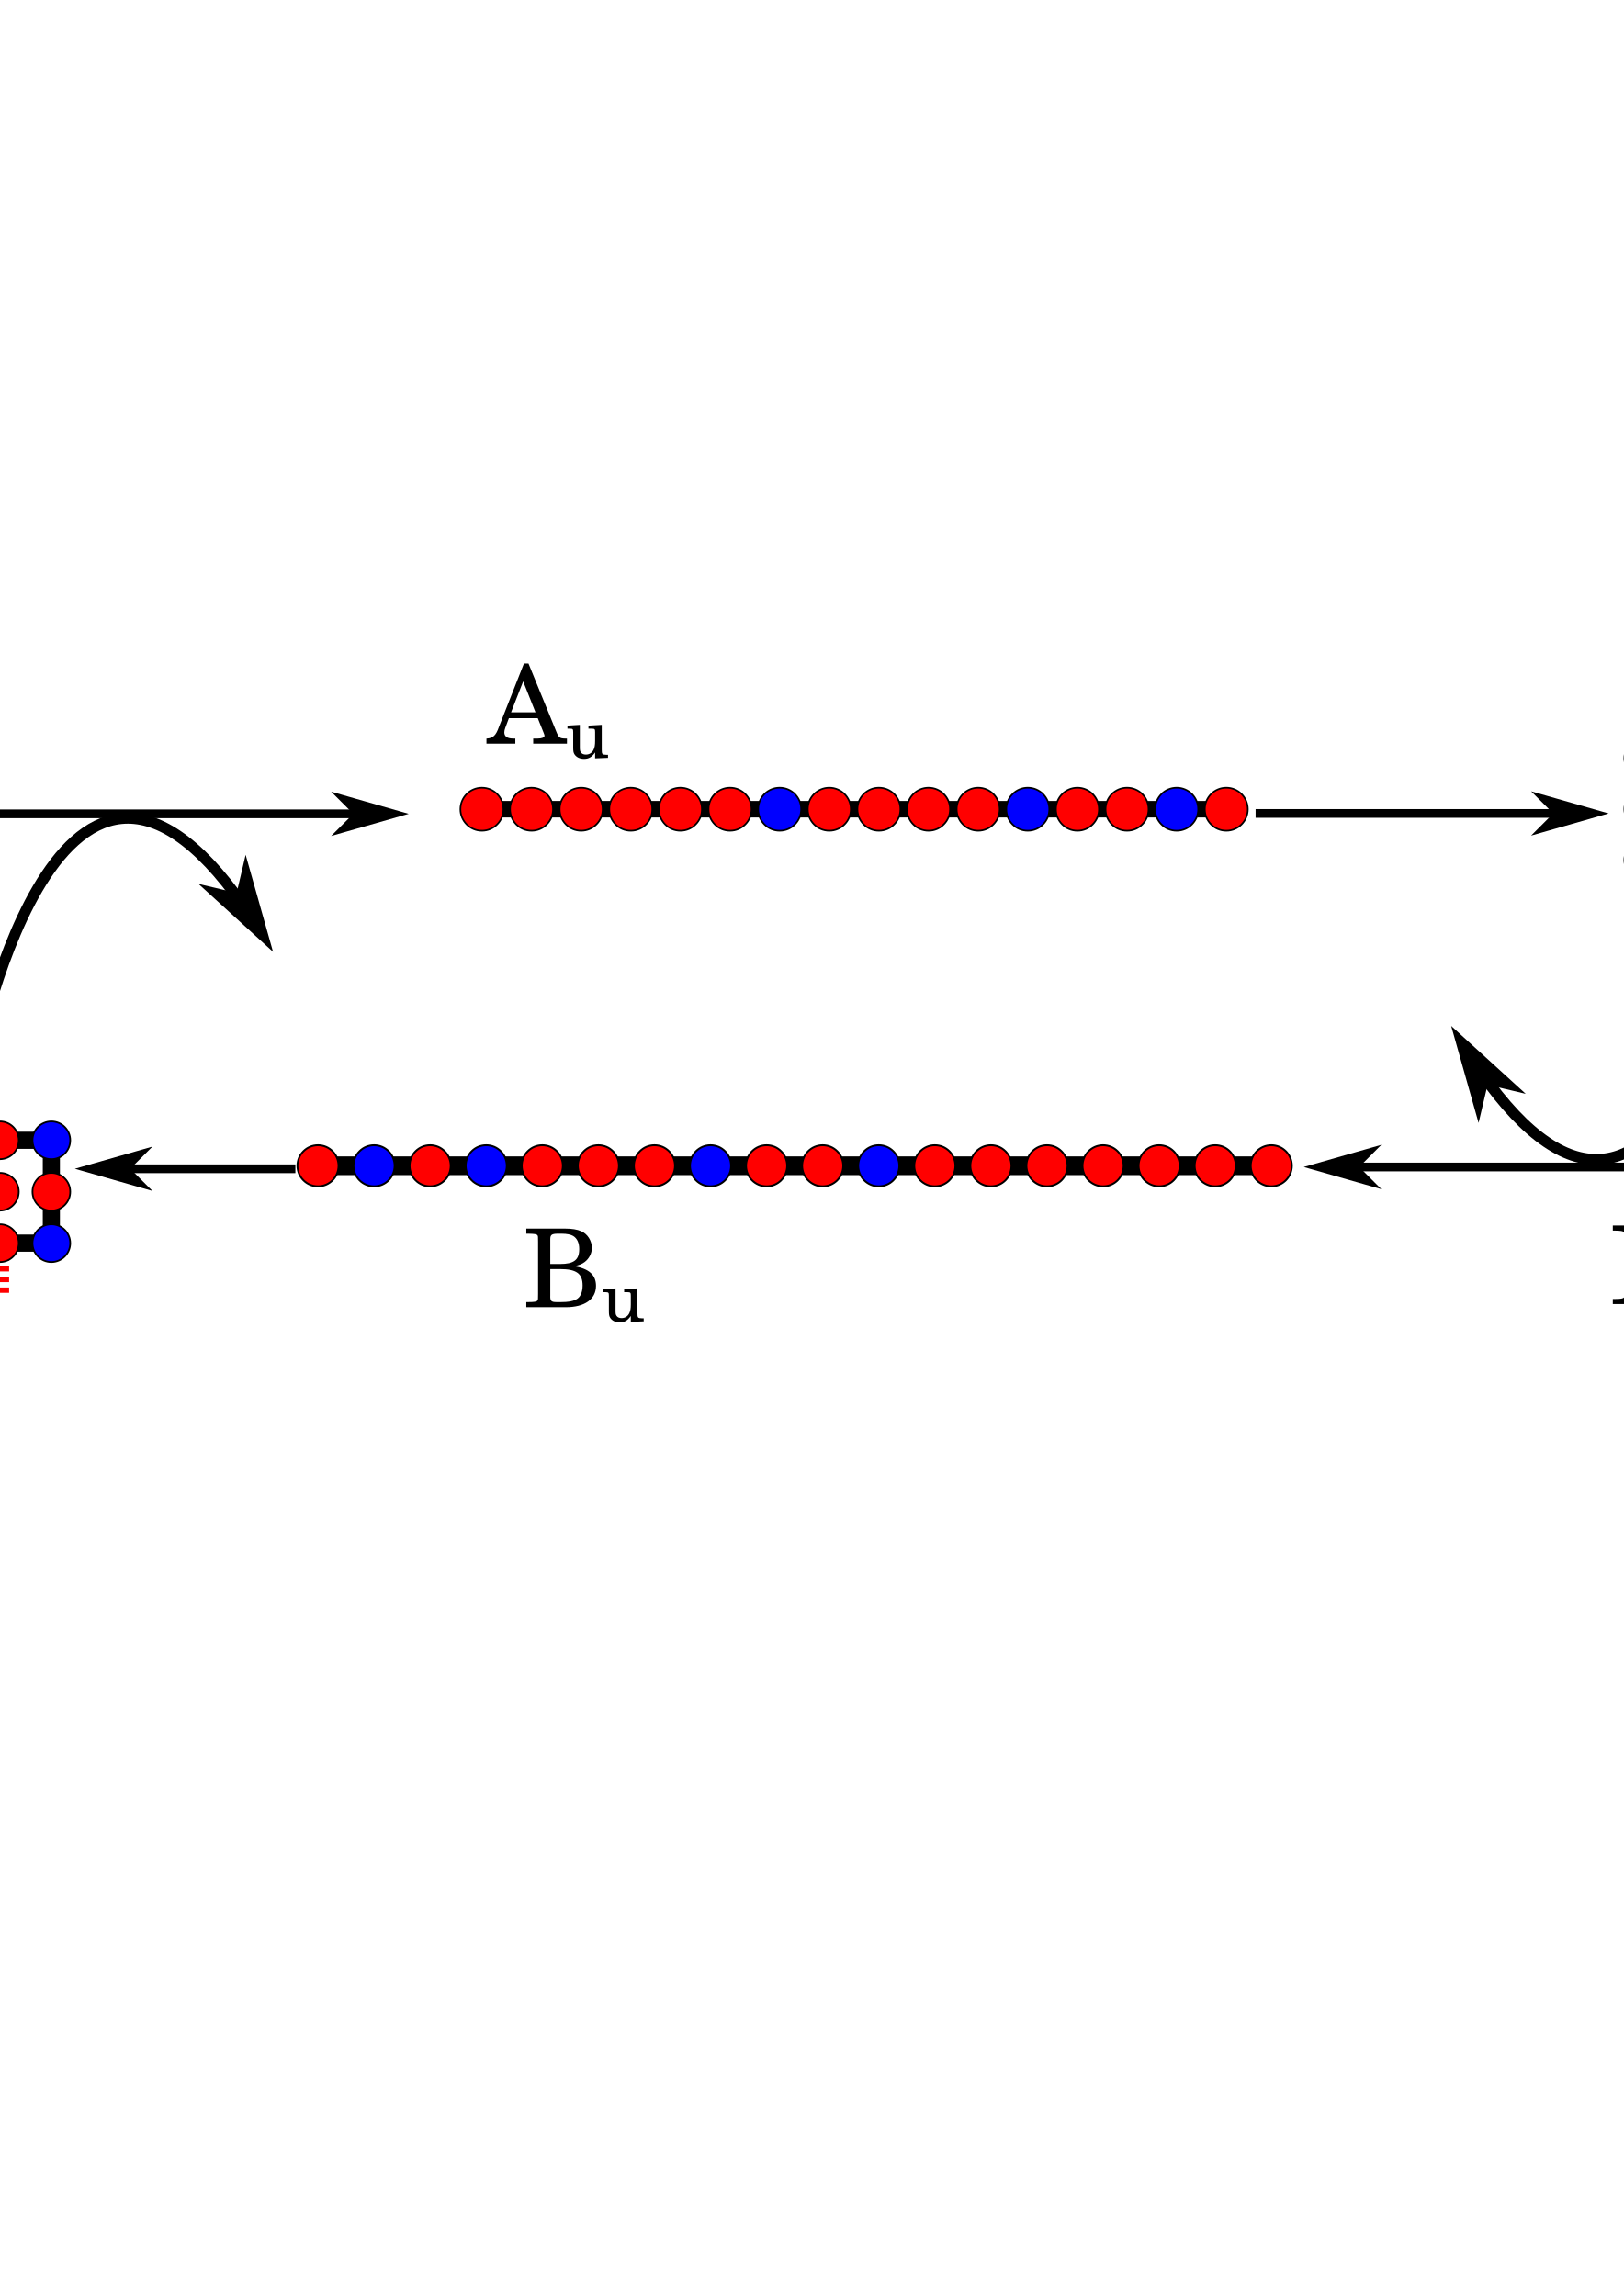
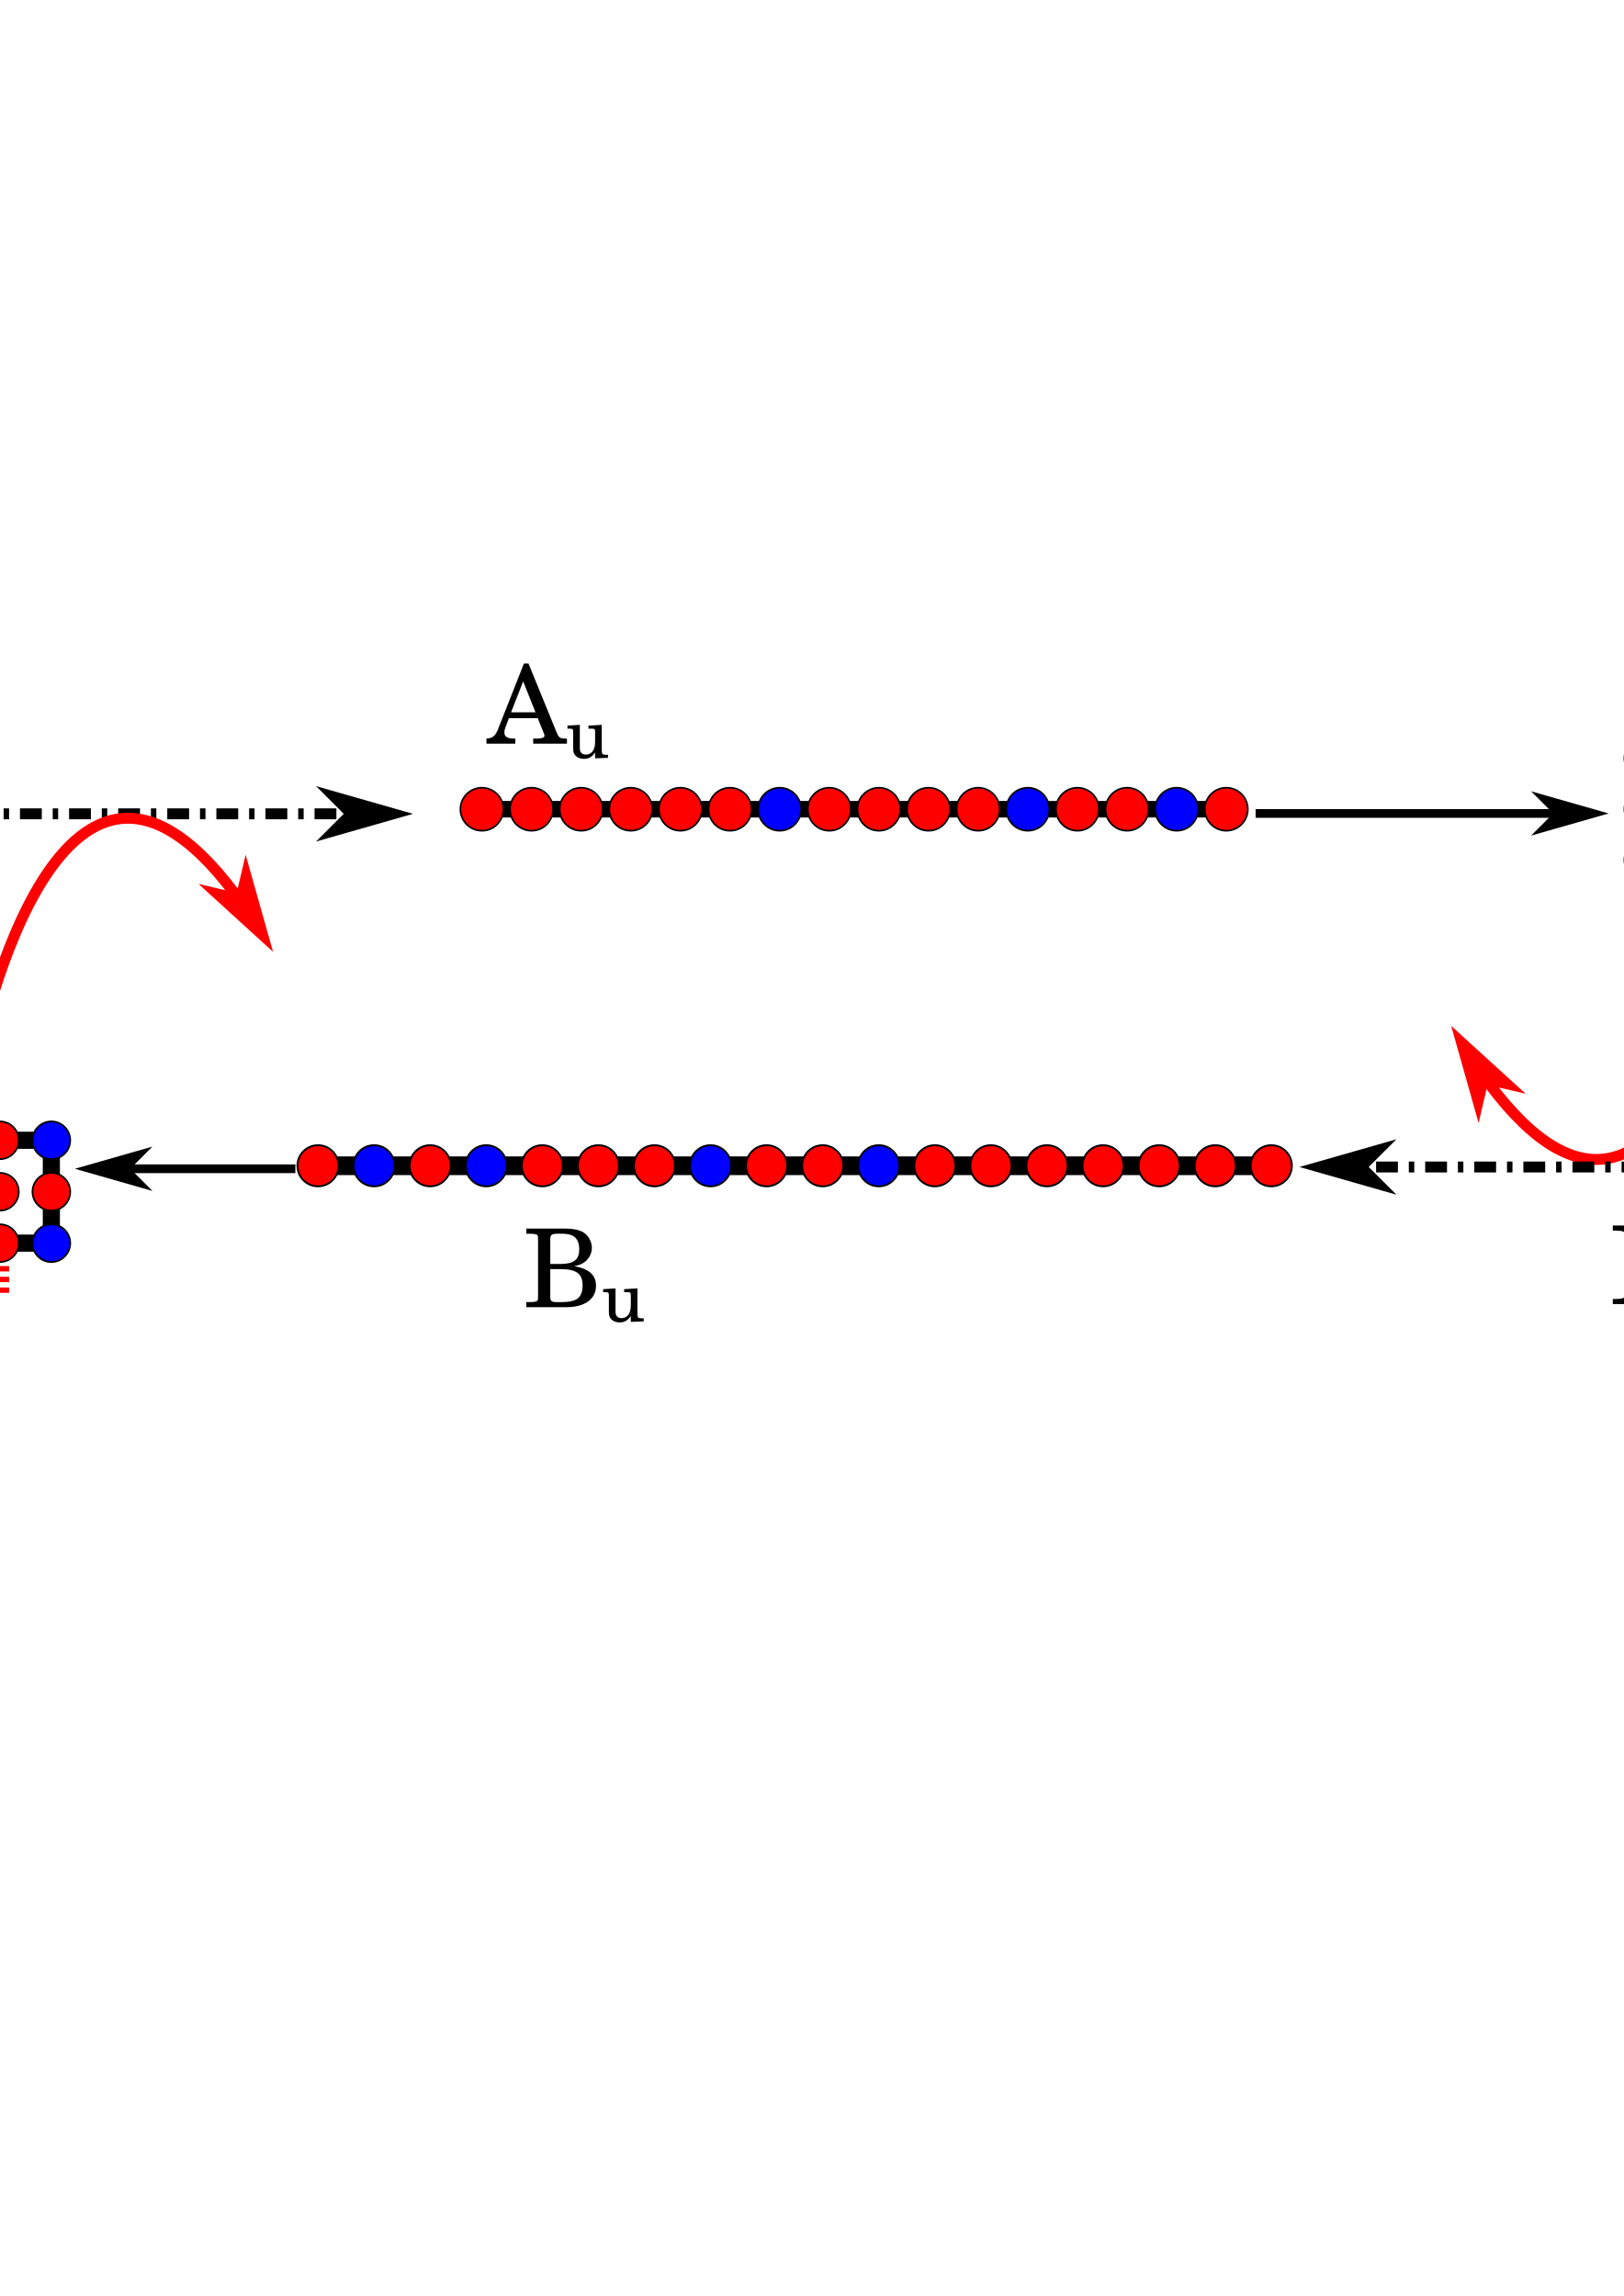
<svg xmlns="http://www.w3.org/2000/svg" width="210mm" height="297mm" viewBox="0 0 744.094 1052.362" id="svg2" version="1.1">
  <defs id="defs4">
    <marker style="overflow:visible;" id="marker34811" refX="0.0" refY="0.0" orient="auto">
      <path transform="scale(0.4) rotate(180) translate(10,0)" style="fill-rule:evenodd;stroke:#000000;stroke-width:1pt;stroke-opacity:1;fill:#000000;fill-opacity:1" d="M 0.0,0.0 L 5.0,-5.0 L -12.5,0.0 L 5.0,5.0 L 0.0,0.0 z " id="path34813" />
    </marker>
    <marker style="overflow:visible;" id="marker34305" refX="0.0" refY="0.0" orient="auto">
      <path transform="scale(0.4) rotate(180) translate(10,0)" style="fill-rule:evenodd;stroke:#000000;stroke-width:1pt;stroke-opacity:1;fill:#000000;fill-opacity:1" d="M 0.0,0.0 L 5.0,-5.0 L -12.5,0.0 L 5.0,5.0 L 0.0,0.0 z " id="path34307" />
    </marker>
    <marker style="overflow:visible;" id="marker7812" refX="0.0" refY="0.0" orient="auto">
-       <path transform="scale(0.4) rotate(180) translate(10,0)" style="fill-rule:evenodd;stroke:#000000;stroke-width:1pt;stroke-opacity:1;fill:#000000;fill-opacity:1" d="M 0.0,0.0 L 5.0,-5.0 L -12.5,0.0 L 5.0,5.0 L 0.0,0.0 z " id="path7814" />
+       <path transform="scale(0.4) rotate(180) translate(10,0)" style="fill-rule:evenodd;stroke:#ff0000;stroke-width:1pt;stroke-opacity:1;fill:#ff0000;fill-opacity:1" d="M 0.0,0.0 L 5.0,-5.0 L -12.5,0.0 L 5.0,5.0 L 0.0,0.0 z " id="path7814" />
    </marker>
    <marker style="overflow:visible;" id="marker7104" refX="0.0" refY="0.0" orient="auto">
      <path transform="scale(0.4) rotate(180) translate(10,0)" style="fill-rule:evenodd;stroke:#000000;stroke-width:1pt;stroke-opacity:1;fill:#000000;fill-opacity:1" d="M 0.0,0.0 L 5.0,-5.0 L -12.5,0.0 L 5.0,5.0 L 0.0,0.0 z " id="path7106" />
    </marker>
    <marker orient="auto" refY="0.0" refX="0.0" id="marker6798" style="overflow:visible;">
      <path id="path6800" d="M 0.0,0.0 L 5.0,-5.0 L -12.5,0.0 L 5.0,5.0 L 0.0,0.0 z " style="fill-rule:evenodd;stroke:#000000;stroke-width:1pt;stroke-opacity:1;fill:#000000;fill-opacity:1" transform="scale(0.4) rotate(180) translate(10,0)" />
    </marker>
    <marker style="overflow:visible;" id="marker6042" refX="0.0" refY="0.0" orient="auto">
      <path transform="scale(0.4) rotate(180) translate(10,0)" style="fill-rule:evenodd;stroke:#000000;stroke-width:1pt;stroke-opacity:1;fill:#000000;fill-opacity:1" d="M 0.0,0.0 L 5.0,-5.0 L -12.5,0.0 L 5.0,5.0 L 0.0,0.0 z " id="path6044" />
    </marker>
    <marker orient="auto" refY="0.0" refX="0.0" id="Arrow1Mend" style="overflow:visible;">
-       <path id="path5614" d="M 0.0,0.0 L 5.0,-5.0 L -12.5,0.0 L 5.0,5.0 L 0.0,0.0 z " style="fill-rule:evenodd;stroke:#000000;stroke-width:1pt;stroke-opacity:1;fill:#000000;fill-opacity:1" transform="scale(0.4) rotate(180) translate(10,0)" />
+       <path id="path5614" d="M 0.0,0.0 L 5.0,-5.0 L -12.5,0.0 L 5.0,5.0 L 0.0,0.0 z " style="fill-rule:evenodd;stroke:#ff0000;stroke-width:1pt;stroke-opacity:1;fill:#ff0000;fill-opacity:1" transform="scale(0.4) rotate(180) translate(10,0)" />
    </marker>
  </defs>
  <g id="layer1">
-     <g id="g8894" transform="translate(152,0)">
-       <path id="path5599" d="m 648.518,423.037 c 0,0 -40.406,201.02 -130.31,55.558" style="fill:none;fill-rule:evenodd;stroke:#000000;stroke-width:5;stroke-linecap:butt;stroke-linejoin:miter;stroke-miterlimit:4;stroke-dasharray:none;stroke-opacity:1;marker-end:url(#Arrow1Mend)" />
-       <path id="path6028" d="m 691.117,534.885 -237.761,0" style="fill:none;fill-rule:evenodd;stroke:#000000;stroke-width:4;stroke-linecap:butt;stroke-linejoin:miter;stroke-miterlimit:4;stroke-dasharray:none;stroke-opacity:1;marker-end:url(#marker6042)" />
-     </g>
+     <path style="fill:none;fill-rule:evenodd;stroke:#ff0000;stroke-width:5;stroke-linecap:butt;stroke-linejoin:miter;stroke-miterlimit:4;stroke-dasharray:none;stroke-opacity:1;marker-end:url(#Arrow1Mend)" d="m 800.518,423.037 c 0,0 -40.406,201.02 -130.31,55.558" id="path5599" />
+     <path style="fill:none;fill-rule:evenodd;stroke:#000000;stroke-width:5;stroke-linecap:butt;stroke-linejoin:miter;stroke-miterlimit:4;stroke-dasharray:10,5,2.5,5;stroke-opacity:1;marker-end:url(#marker6042);stroke-dashoffset:0" d="m 843.117,534.885 -237.761,0" id="path6028" />
    <path id="path6796" d="m 575.406,372.842 153.911,0" style="fill:none;fill-rule:evenodd;stroke:#000000;stroke-width:4;stroke-linecap:butt;stroke-linejoin:miter;stroke-miterlimit:4;stroke-dasharray:none;stroke-opacity:1;marker-end:url(#marker6798)" />
-     <g id="g8878" transform="translate(-26,0)">
-       <path id="path7102" d="m -32.344,373.016 237.761,0" style="fill:none;fill-rule:evenodd;stroke:#000000;stroke-width:4;stroke-linecap:butt;stroke-linejoin:miter;stroke-miterlimit:4;stroke-dasharray:none;stroke-opacity:1;marker-end:url(#marker7104)" />
-       <path style="fill:none;fill-rule:evenodd;stroke:#000000;stroke-width:5;stroke-linecap:butt;stroke-linejoin:miter;stroke-miterlimit:4;stroke-dasharray:none;stroke-opacity:1;marker-end:url(#marker7812)" d="m 15.638,483.437 c 0,0 40.406,-201.02 130.31,-55.558" id="path7810" />
-     </g>
-     <text xml:space="preserve" style="color:#000000;font-style:normal;font-variant:normal;font-weight:500;font-stretch:normal;font-size:49.901px;line-height:125%;font-family:'Century SchoolBook URW';-inkscape-font-specification:'Century SchoolBook URW Medium';text-indent:0;text-align:center;text-decoration:none;text-decoration-line:none;text-decoration-style:solid;text-decoration-color:#000000;letter-spacing:0px;word-spacing:0px;text-transform:none;direction:ltr;block-progression:tb;writing-mode:lr-tb;baseline-shift:baseline;text-anchor:middle;white-space:normal;clip-rule:nonzero;display:inline;overflow:visible;visibility:visible;opacity:1;isolation:auto;mix-blend-mode:normal;color-interpolation:sRGB;color-interpolation-filters:linearRGB;solid-color:#000000;solid-opacity:1;fill:#000000;fill-opacity:1;fill-rule:nonzero;stroke:none;stroke-width:1.6;stroke-linecap:butt;stroke-linejoin:miter;stroke-miterlimit:4;stroke-dasharray:none;stroke-dashoffset:0;stroke-opacity:1;color-rendering:auto;image-rendering:auto;shape-rendering:auto;text-rendering:auto;enable-background:accumulate" x="-71.76" y="348.197" id="text9064">
-       <tspan id="tspan9066" x="-71.76" y="348.197">A<tspan style="font-size:32.436px;baseline-shift:sub" id="tspan9068">gr</tspan>
-       </tspan>
-     </text>
-     <text xml:space="preserve" style="color:#000000;font-style:normal;font-variant:normal;font-weight:500;font-stretch:normal;font-size:49.901px;line-height:125%;font-family:'Century SchoolBook URW';-inkscape-font-specification:'Century SchoolBook URW Medium';text-indent:0;text-align:center;text-decoration:none;text-decoration-line:none;text-decoration-style:solid;text-decoration-color:#000000;letter-spacing:0px;word-spacing:0px;text-transform:none;direction:ltr;block-progression:tb;writing-mode:lr-tb;baseline-shift:baseline;text-anchor:middle;white-space:normal;clip-rule:nonzero;display:inline;overflow:visible;visibility:visible;opacity:1;isolation:auto;mix-blend-mode:normal;color-interpolation:sRGB;color-interpolation-filters:linearRGB;solid-color:#000000;solid-opacity:1;fill:#000000;fill-opacity:1;fill-rule:nonzero;stroke:none;stroke-width:1.6;stroke-linecap:butt;stroke-linejoin:miter;stroke-miterlimit:4;stroke-dasharray:none;stroke-dashoffset:0;stroke-opacity:1;color-rendering:auto;image-rendering:auto;shape-rendering:auto;text-rendering:auto;enable-background:accumulate" x="855.17" y="597.725" id="text9070">
-       <tspan id="tspan9072" x="855.17" y="597.725">B<tspan style="font-size:32.436px;baseline-shift:sub" id="tspan9074">gr</tspan>
-       </tspan>
-     </text>
-     <text xml:space="preserve" style="color:#000000;font-style:normal;font-variant:normal;font-weight:500;font-stretch:normal;font-size:49.901px;line-height:125%;font-family:'Century SchoolBook URW';-inkscape-font-specification:'Century SchoolBook URW Medium';text-indent:0;text-align:center;text-decoration:none;text-decoration-line:none;text-decoration-style:solid;text-decoration-color:#000000;letter-spacing:0px;word-spacing:0px;text-transform:none;direction:ltr;block-progression:tb;writing-mode:lr-tb;baseline-shift:baseline;text-anchor:middle;white-space:normal;clip-rule:nonzero;display:inline;overflow:visible;visibility:visible;opacity:1;isolation:auto;mix-blend-mode:normal;color-interpolation:sRGB;color-interpolation-filters:linearRGB;solid-color:#000000;solid-opacity:1;fill:#000000;fill-opacity:1;fill-rule:nonzero;stroke:none;stroke-width:1.6;stroke-linecap:butt;stroke-linejoin:miter;stroke-miterlimit:4;stroke-dasharray:none;stroke-dashoffset:0;stroke-opacity:1;color-rendering:auto;image-rendering:auto;shape-rendering:auto;text-rendering:auto;enable-background:accumulate" x="872.484" y="352.587" id="text9076">
-       <tspan id="tspan9078" x="872.484" y="352.587">A<tspan style="font-size:32.436px;baseline-shift:sub" id="tspan9080">f</tspan>
-       </tspan>
-     </text>
-     <text xml:space="preserve" style="color:#000000;font-style:normal;font-variant:normal;font-weight:500;font-stretch:normal;font-size:49.901px;line-height:125%;font-family:'Century SchoolBook URW';-inkscape-font-specification:'Century SchoolBook URW Medium';text-indent:0;text-align:center;text-decoration:none;text-decoration-line:none;text-decoration-style:solid;text-decoration-color:#000000;letter-spacing:0px;word-spacing:0px;text-transform:none;direction:ltr;block-progression:tb;writing-mode:lr-tb;baseline-shift:baseline;text-anchor:middle;white-space:normal;clip-rule:nonzero;display:inline;overflow:visible;visibility:visible;opacity:1;isolation:auto;mix-blend-mode:normal;color-interpolation:sRGB;color-interpolation-filters:linearRGB;solid-color:#000000;solid-opacity:1;fill:#000000;fill-opacity:1;fill-rule:nonzero;stroke:none;stroke-width:1.6;stroke-linecap:butt;stroke-linejoin:miter;stroke-miterlimit:4;stroke-dasharray:none;stroke-dashoffset:0;stroke-opacity:1;color-rendering:auto;image-rendering:auto;shape-rendering:auto;text-rendering:auto;enable-background:accumulate" x="-109.516" y="579.818" id="text9082">
-       <tspan id="tspan9084" x="-109.516" y="579.818">B<tspan style="font-size:32.436px;baseline-shift:sub" id="tspan9086">f</tspan>
-       </tspan>
-     </text>
-     <text xml:space="preserve" style="color:#000000;font-style:normal;font-variant:normal;font-weight:500;font-stretch:normal;font-size:49.901px;line-height:125%;font-family:'Century SchoolBook URW';-inkscape-font-specification:'Century SchoolBook URW Medium';text-indent:0;text-align:center;text-decoration:none;text-decoration-line:none;text-decoration-style:solid;text-decoration-color:#000000;letter-spacing:0px;word-spacing:0px;text-transform:none;direction:ltr;block-progression:tb;writing-mode:lr-tb;baseline-shift:baseline;text-anchor:middle;white-space:normal;clip-rule:nonzero;display:inline;overflow:visible;visibility:visible;opacity:1;isolation:auto;mix-blend-mode:normal;color-interpolation:sRGB;color-interpolation-filters:linearRGB;solid-color:#000000;solid-opacity:1;fill:#000000;fill-opacity:1;fill-rule:nonzero;stroke:none;stroke-width:1.6;stroke-linecap:butt;stroke-linejoin:miter;stroke-miterlimit:4;stroke-dasharray:none;stroke-dashoffset:0;stroke-opacity:1;color-rendering:auto;image-rendering:auto;shape-rendering:auto;text-rendering:auto;enable-background:accumulate" x="334.494" y="340.857" id="text9088">
-       <tspan id="tspan9090" x="334.494" y="340.857">A<tspan style="font-size:32.436px;baseline-shift:sub" id="tspan9092">u</tspan>
-       </tspan>
-     </text>
-     <text xml:space="preserve" style="color:#000000;font-style:normal;font-variant:normal;font-weight:500;font-stretch:normal;font-size:49.901px;line-height:125%;font-family:'Century SchoolBook URW';-inkscape-font-specification:'Century SchoolBook URW Medium';text-indent:0;text-align:center;text-decoration:none;text-decoration-line:none;text-decoration-style:solid;text-decoration-color:#000000;letter-spacing:0px;word-spacing:0px;text-transform:none;direction:ltr;block-progression:tb;writing-mode:lr-tb;baseline-shift:baseline;text-anchor:middle;white-space:normal;clip-rule:nonzero;display:inline;overflow:visible;visibility:visible;opacity:1;isolation:auto;mix-blend-mode:normal;color-interpolation:sRGB;color-interpolation-filters:linearRGB;solid-color:#000000;solid-opacity:1;fill:#000000;fill-opacity:1;fill-rule:nonzero;stroke:none;stroke-width:1.6;stroke-linecap:butt;stroke-linejoin:miter;stroke-miterlimit:4;stroke-dasharray:none;stroke-dashoffset:0;stroke-opacity:1;color-rendering:auto;image-rendering:auto;shape-rendering:auto;text-rendering:auto;enable-background:accumulate" x="350.852" y="599.153" id="text9094">
-       <tspan id="tspan9096" x="350.852" y="599.153">B<tspan style="font-size:32.436px;baseline-shift:sub" id="tspan9098">u</tspan>
+     <path style="fill:none;fill-rule:evenodd;stroke:#000000;stroke-width:5;stroke-linecap:butt;stroke-linejoin:miter;stroke-miterlimit:4;stroke-dasharray:10,5,2.5,5;stroke-opacity:1;marker-end:url(#marker7104);stroke-dashoffset:0" d="m -58.344,373.016 237.761,0" id="path7102" />
+     <path id="path7810" d="m -10.362,483.437 c 0,0 40.406,-201.02 130.31,-55.558" style="fill:none;fill-rule:evenodd;stroke:#ff0000;stroke-width:5;stroke-linecap:butt;stroke-linejoin:miter;stroke-miterlimit:4;stroke-dasharray:none;stroke-opacity:1;marker-end:url(#marker7812)" />
+     <text xml:space="preserve" style="color:#000000;font-style:normal;font-variant:normal;font-weight:500;font-stretch:normal;font-size:49.901px;line-height:125%;font-family:'Century Schoolbook L';-inkscape-font-specification:'Century Schoolbook L Medium';text-indent:0;text-align:center;text-decoration:none;text-decoration-line:none;text-decoration-style:solid;text-decoration-color:#000000;letter-spacing:0px;word-spacing:0px;text-transform:none;direction:ltr;block-progression:tb;writing-mode:lr-tb;baseline-shift:baseline;text-anchor:middle;white-space:normal;clip-rule:nonzero;display:inline;overflow:visible;visibility:visible;opacity:1;isolation:auto;mix-blend-mode:normal;color-interpolation:sRGB;color-interpolation-filters:linearRGB;solid-color:#000000;solid-opacity:1;fill:#000000;fill-opacity:1;fill-rule:nonzero;stroke:none;stroke-width:1.6;stroke-linecap:butt;stroke-linejoin:miter;stroke-miterlimit:4;stroke-dasharray:none;stroke-dashoffset:0;stroke-opacity:1;color-rendering:auto;image-rendering:auto;shape-rendering:auto;text-rendering:auto;enable-background:accumulate;" x="-71.76" y="348.197" id="text9064">
+       <tspan id="tspan9066" x="-71.76" y="348.197">A<tspan style="font-size:32.436px;baseline-shift:sub;-inkscape-font-specification:'Century Schoolbook L Medium';font-family:'Century Schoolbook L';font-weight:500;font-style:normal;font-stretch:normal;font-variant:normal;" id="tspan9068">gr</tspan>
+       </tspan>
+     </text>
+     <text xml:space="preserve" style="color:#000000;font-style:normal;font-variant:normal;font-weight:500;font-stretch:normal;font-size:49.901px;line-height:125%;font-family:'Century Schoolbook L';-inkscape-font-specification:'Century Schoolbook L Medium';text-indent:0;text-align:center;text-decoration:none;text-decoration-line:none;text-decoration-style:solid;text-decoration-color:#000000;letter-spacing:0px;word-spacing:0px;text-transform:none;direction:ltr;block-progression:tb;writing-mode:lr-tb;baseline-shift:baseline;text-anchor:middle;white-space:normal;clip-rule:nonzero;display:inline;overflow:visible;visibility:visible;opacity:1;isolation:auto;mix-blend-mode:normal;color-interpolation:sRGB;color-interpolation-filters:linearRGB;solid-color:#000000;solid-opacity:1;fill:#000000;fill-opacity:1;fill-rule:nonzero;stroke:none;stroke-width:1.6;stroke-linecap:butt;stroke-linejoin:miter;stroke-miterlimit:4;stroke-dasharray:none;stroke-dashoffset:0;stroke-opacity:1;color-rendering:auto;image-rendering:auto;shape-rendering:auto;text-rendering:auto;enable-background:accumulate;" x="855.17" y="597.725" id="text9070">
+       <tspan id="tspan9072" x="855.17" y="597.725">B<tspan style="font-size:32.436px;baseline-shift:sub;-inkscape-font-specification:'Century Schoolbook L Medium';font-family:'Century Schoolbook L';font-weight:500;font-style:normal;font-stretch:normal;font-variant:normal;" id="tspan9074">gr</tspan>
+       </tspan>
+     </text>
+     <text xml:space="preserve" style="color:#000000;font-style:normal;font-variant:normal;font-weight:500;font-stretch:normal;font-size:49.901px;line-height:125%;font-family:'Century Schoolbook L';-inkscape-font-specification:'Century Schoolbook L Medium';text-indent:0;text-align:center;text-decoration:none;text-decoration-line:none;text-decoration-style:solid;text-decoration-color:#000000;letter-spacing:0px;word-spacing:0px;text-transform:none;direction:ltr;block-progression:tb;writing-mode:lr-tb;baseline-shift:baseline;text-anchor:middle;white-space:normal;clip-rule:nonzero;display:inline;overflow:visible;visibility:visible;opacity:1;isolation:auto;mix-blend-mode:normal;color-interpolation:sRGB;color-interpolation-filters:linearRGB;solid-color:#000000;solid-opacity:1;fill:#000000;fill-opacity:1;fill-rule:nonzero;stroke:none;stroke-width:1.6;stroke-linecap:butt;stroke-linejoin:miter;stroke-miterlimit:4;stroke-dasharray:none;stroke-dashoffset:0;stroke-opacity:1;color-rendering:auto;image-rendering:auto;shape-rendering:auto;text-rendering:auto;enable-background:accumulate;" x="872.484" y="352.587" id="text9076">
+       <tspan id="tspan9078" x="872.484" y="352.587">A<tspan style="font-size:32.436px;baseline-shift:sub;-inkscape-font-specification:'Century Schoolbook L Medium';font-family:'Century Schoolbook L';font-weight:500;font-style:normal;font-stretch:normal;font-variant:normal;" id="tspan9080">f</tspan>
+       </tspan>
+     </text>
+     <text xml:space="preserve" style="color:#000000;font-style:normal;font-variant:normal;font-weight:500;font-stretch:normal;font-size:49.901px;line-height:125%;font-family:'Century Schoolbook L';-inkscape-font-specification:'Century Schoolbook L Medium';text-indent:0;text-align:center;text-decoration:none;text-decoration-line:none;text-decoration-style:solid;text-decoration-color:#000000;letter-spacing:0px;word-spacing:0px;text-transform:none;direction:ltr;block-progression:tb;writing-mode:lr-tb;baseline-shift:baseline;text-anchor:middle;white-space:normal;clip-rule:nonzero;display:inline;overflow:visible;visibility:visible;opacity:1;isolation:auto;mix-blend-mode:normal;color-interpolation:sRGB;color-interpolation-filters:linearRGB;solid-color:#000000;solid-opacity:1;fill:#000000;fill-opacity:1;fill-rule:nonzero;stroke:none;stroke-width:1.6;stroke-linecap:butt;stroke-linejoin:miter;stroke-miterlimit:4;stroke-dasharray:none;stroke-dashoffset:0;stroke-opacity:1;color-rendering:auto;image-rendering:auto;shape-rendering:auto;text-rendering:auto;enable-background:accumulate;" x="-109.516" y="579.818" id="text9082">
+       <tspan id="tspan9084" x="-109.516" y="579.818">B<tspan style="font-size:32.436px;baseline-shift:sub;-inkscape-font-specification:'Century Schoolbook L Medium';font-family:'Century Schoolbook L';font-weight:500;font-style:normal;font-stretch:normal;font-variant:normal;" id="tspan9086">f</tspan>
+       </tspan>
+     </text>
+     <text xml:space="preserve" style="color:#000000;font-style:normal;font-variant:normal;font-weight:500;font-stretch:normal;font-size:49.901px;line-height:125%;font-family:'Century Schoolbook L';-inkscape-font-specification:'Century Schoolbook L Medium';text-indent:0;text-align:center;text-decoration:none;text-decoration-line:none;text-decoration-style:solid;text-decoration-color:#000000;letter-spacing:0px;word-spacing:0px;text-transform:none;direction:ltr;block-progression:tb;writing-mode:lr-tb;baseline-shift:baseline;text-anchor:middle;white-space:normal;clip-rule:nonzero;display:inline;overflow:visible;visibility:visible;opacity:1;isolation:auto;mix-blend-mode:normal;color-interpolation:sRGB;color-interpolation-filters:linearRGB;solid-color:#000000;solid-opacity:1;fill:#000000;fill-opacity:1;fill-rule:nonzero;stroke:none;stroke-width:1.6;stroke-linecap:butt;stroke-linejoin:miter;stroke-miterlimit:4;stroke-dasharray:none;stroke-dashoffset:0;stroke-opacity:1;color-rendering:auto;image-rendering:auto;shape-rendering:auto;text-rendering:auto;enable-background:accumulate;" x="334.494" y="340.857" id="text9088">
+       <tspan id="tspan9090" x="334.494" y="340.857">A<tspan style="font-size:32.436px;baseline-shift:sub;-inkscape-font-specification:'Century Schoolbook L Medium';font-family:'Century Schoolbook L';font-weight:500;font-style:normal;font-stretch:normal;font-variant:normal;" id="tspan9092">u</tspan>
+       </tspan>
+     </text>
+     <text xml:space="preserve" style="color:#000000;font-style:normal;font-variant:normal;font-weight:500;font-stretch:normal;font-size:49.901px;line-height:125%;font-family:'Century Schoolbook L';-inkscape-font-specification:'Century Schoolbook L Medium';text-indent:0;text-align:center;text-decoration:none;text-decoration-line:none;text-decoration-style:solid;text-decoration-color:#000000;letter-spacing:0px;word-spacing:0px;text-transform:none;direction:ltr;block-progression:tb;writing-mode:lr-tb;baseline-shift:baseline;text-anchor:middle;white-space:normal;clip-rule:nonzero;display:inline;overflow:visible;visibility:visible;opacity:1;isolation:auto;mix-blend-mode:normal;color-interpolation:sRGB;color-interpolation-filters:linearRGB;solid-color:#000000;solid-opacity:1;fill:#000000;fill-opacity:1;fill-rule:nonzero;stroke:none;stroke-width:1.6;stroke-linecap:butt;stroke-linejoin:miter;stroke-miterlimit:4;stroke-dasharray:none;stroke-dashoffset:0;stroke-opacity:1;color-rendering:auto;image-rendering:auto;shape-rendering:auto;text-rendering:auto;enable-background:accumulate;" x="350.852" y="599.153" id="text9094">
+       <tspan id="tspan9096" x="350.852" y="599.153">B<tspan style="font-size:32.436px;baseline-shift:sub;-inkscape-font-specification:'Century Schoolbook L Medium';font-family:'Century Schoolbook L';font-weight:500;font-style:normal;font-stretch:normal;font-variant:normal;" id="tspan9098">u</tspan>
      </tspan>
    </text>
    <g id="g3879" transform="matrix(-1,0,0,1,693.8043,-19.4903)">
      <line style="stroke:#000000;stroke-width:7.581;stroke-miterlimit:4;stroke-dasharray:none" id="line7092-9" y2="390.394" y1="390.394" x2="154.567" x1="131.824" />
      <circle transform="matrix(0.7580789,0,0,0.7580789,-114.1796,-265.1211)" style="fill:#ff0000;stroke:#000000" id="circle7094-9" r="13" cy="864.706" cx="324.51" />
      <line style="stroke:#000000;stroke-width:7.581;stroke-miterlimit:4;stroke-dasharray:none" id="line7096-6" y2="390.394" y1="390.394" x2="177.309" x1="154.567" />
      <circle transform="matrix(0.7580789,0,0,0.7580789,-114.1796,-265.1211)" style="fill:#0000ff;stroke:#000000" id="circle7098-0" r="13" cy="864.706" cx="354.51" />
      <line style="stroke:#000000;stroke-width:7.581;stroke-miterlimit:4;stroke-dasharray:none" id="line7100-6" y2="390.394" y1="390.394" x2="200.052" x1="177.309" />
      <circle transform="matrix(0.7580789,0,0,0.7580789,-114.1796,-265.1211)" style="fill:#ff0000;stroke:#000000" id="circle7102-6" r="13" cy="864.706" cx="384.51" />
      <line style="stroke:#000000;stroke-width:7.581;stroke-miterlimit:4;stroke-dasharray:none" id="line7104-7" y2="390.394" y1="390.394" x2="222.794" x1="200.052" />
      <circle transform="matrix(0.7580789,0,0,0.7580789,-114.1796,-265.1211)" style="fill:#ff0000;stroke:#000000" id="circle7106-8" r="13" cy="864.706" cx="414.51" />
      <line style="stroke:#000000;stroke-width:7.581;stroke-miterlimit:4;stroke-dasharray:none" id="line7108-6" y2="390.394" y1="390.394" x2="245.536" x1="222.794" />
      <circle transform="matrix(0.7580789,0,0,0.7580789,-114.1796,-265.1211)" style="fill:#0000ff;stroke:#000000" id="circle7110-9" r="13" cy="864.706" cx="444.51" />
      <line style="stroke:#000000;stroke-width:7.581;stroke-miterlimit:4;stroke-dasharray:none" id="line7112-1" y2="390.394" y1="390.394" x2="268.279" x1="245.536" />
      <circle transform="matrix(0.7580789,0,0,0.7580789,-114.1796,-265.1211)" style="fill:#ff0000;stroke:#000000" id="circle7114-9" r="13" cy="864.706" cx="474.51" />
      <line style="stroke:#000000;stroke-width:7.581;stroke-miterlimit:4;stroke-dasharray:none" id="line7116-8" y2="390.394" y1="390.394" x2="291.021" x1="268.279" />
      <circle transform="matrix(0.7580789,0,0,0.7580789,-114.1796,-265.1211)" style="fill:#ff0000;stroke:#000000" id="circle7118-9" r="13" cy="864.706" cx="504.51" />
      <line style="stroke:#000000;stroke-width:7.581;stroke-miterlimit:4;stroke-dasharray:none" id="line7120-3" y2="390.394" y1="390.394" x2="313.763" x1="291.021" />
      <circle transform="matrix(0.7580789,0,0,0.7580789,-114.1796,-265.1211)" style="fill:#ff0000;stroke:#000000" id="circle7122-0" r="13" cy="864.706" cx="534.51" />
      <line style="stroke:#000000;stroke-width:7.581;stroke-miterlimit:4;stroke-dasharray:none" id="line7124-4" y2="390.394" y1="390.394" x2="336.506" x1="313.763" />
      <circle transform="matrix(0.7580789,0,0,0.7580789,-114.1796,-265.1211)" style="fill:#ff0000;stroke:#000000" id="circle7126-0" r="13" cy="864.706" cx="564.51" />
      <line style="stroke:#000000;stroke-width:7.581;stroke-miterlimit:4;stroke-dasharray:none" id="line7128-0" y2="390.394" y1="390.394" x2="359.248" x1="336.506" />
      <circle transform="matrix(0.7580789,0,0,0.7580789,-114.1796,-265.1211)" style="fill:#0000ff;stroke:#000000" id="circle7130-9" r="13" cy="864.706" cx="594.51" />
      <line style="stroke:#000000;stroke-width:7.581;stroke-miterlimit:4;stroke-dasharray:none" id="line7132-2" y2="390.394" y1="390.394" x2="381.99" x1="359.248" />
      <circle transform="matrix(0.7580789,0,0,0.7580789,-114.1796,-265.1211)" style="fill:#ff0000;stroke:#000000" id="circle7134-8" r="13" cy="864.706" cx="624.51" />
      <line style="stroke:#000000;stroke-width:7.581;stroke-miterlimit:4;stroke-dasharray:none" id="line7136-3" y2="390.394" y1="390.394" x2="404.733" x1="381.99" />
      <circle transform="matrix(0.7580789,0,0,0.7580789,-114.1796,-265.1211)" style="fill:#ff0000;stroke:#000000" id="circle7138-9" r="13" cy="864.706" cx="654.51" />
      <line style="stroke:#000000;stroke-width:7.581;stroke-miterlimit:4;stroke-dasharray:none" id="line7140-4" y2="390.394" y1="390.394" x2="427.475" x1="404.733" />
      <circle transform="matrix(0.7580789,0,0,0.7580789,-114.1796,-265.1211)" style="fill:#ff0000;stroke:#000000" id="circle7142-6" r="13" cy="864.706" cx="684.51" />
      <line style="stroke:#000000;stroke-width:7.581;stroke-miterlimit:4;stroke-dasharray:none" id="line7144-4" y2="390.394" y1="390.394" x2="450.218" x1="427.475" />
      <circle transform="matrix(0.7580789,0,0,0.7580789,-114.1796,-265.1211)" style="fill:#ff0000;stroke:#000000" id="circle7146-1" r="13" cy="864.706" cx="714.51" />
      <line style="stroke:#000000;stroke-width:7.581;stroke-miterlimit:4;stroke-dasharray:none" id="line7148-0" y2="390.394" y1="390.394" x2="472.96" x1="450.218" />
      <circle transform="matrix(0.7580789,0,0,0.7580789,-114.1796,-265.1211)" style="fill:#ff0000;stroke:#000000" id="circle7150-6" r="13" cy="864.706" cx="744.51" />
      <circle transform="matrix(0.7580789,0,0,0.7580789,-114.1796,-265.1211)" style="fill:#ff0000;stroke:#000000" id="circle7152-7" r="13" cy="864.706" cx="774.51" />
    </g>
    <g id="g34796" transform="translate(34,0)">
      <line id="line14109" y2="534.516" y1="534.516" x2="810.815" x1="785.117" style="stroke:#000000;stroke-width:8.566" />
      <circle id="circle14111" r="9.423" cy="534.516" cx="785.117" style="fill:#ff0000;stroke:#000000;stroke-width:0.857" />
      <line id="line14113" y2="534.516" y1="534.516" x2="836.513" x1="810.815" style="stroke:#000000;stroke-width:8.566" />
      <circle id="circle14115" r="9.423" cy="534.516" cx="810.815" style="fill:#ff0000;stroke:#000000;stroke-width:0.857" />
      <line id="line14117" y2="534.516" y1="534.516" x2="862.212" x1="836.513" style="stroke:#000000;stroke-width:8.566" />
      <circle id="circle14119" r="9.423" cy="534.516" cx="836.513" style="fill:#ff0000;stroke:#000000;stroke-width:0.857" />
      <circle id="circle14123" r="9.423" cy="534.516" cx="862.212" style="fill:#ff0000;stroke:#000000;stroke-width:0.857" />
    </g>
    <g transform="matrix(-0.8566089,0,0,0.8566089,9.146507,151.8783)" id="g15810">
      <line style="stroke:#000000;stroke-width:10" x1="-669.443" x2="-639.443" y1="446.463" y2="446.463" id="line15812" />
      <circle transform="translate(-669.4431,-253.5366)" style="fill:#ff0000;stroke:#000000" cx="0" cy="700" r="11" id="circle15814" />
      <line style="stroke:#000000;stroke-width:10" x1="-639.443" x2="-609.443" y1="446.463" y2="446.463" id="line15816" />
      <circle transform="translate(-669.4431,-253.5366)" style="fill:#ff0000;stroke:#000000" cx="30" cy="700" r="11" id="circle15818" />
      <line style="stroke:#000000;stroke-width:10" x1="-609.443" x2="-579.443" y1="446.463" y2="446.463" id="line15820" />
      <circle transform="translate(-669.4431,-253.5366)" style="fill:#ff0000;stroke:#000000" cx="60" cy="700" r="11" id="circle15822" />
      <line style="stroke:#000000;stroke-width:10" x1="-579.443" x2="-549.443" y1="446.463" y2="446.463" id="line15824" />
      <circle transform="translate(-669.4431,-253.5366)" style="fill:#ff0000;stroke:#000000" cx="90" cy="700" r="11" id="circle15826" />
      <line style="stroke:#000000;stroke-width:10" x1="-549.443" x2="-519.443" y1="446.463" y2="446.463" id="line15828" />
      <circle transform="translate(-669.4431,-253.5366)" style="fill:#ff0000;stroke:#000000" cx="120" cy="700" r="11" id="circle15830" />
      <line style="stroke:#000000;stroke-width:10" x1="-519.443" x2="-489.443" y1="446.463" y2="446.463" id="line15832" />
      <circle transform="translate(-669.4431,-253.5366)" style="fill:#ff0000;stroke:#000000" cx="150" cy="700" r="11" id="circle15834" />
      <line style="stroke:#000000;stroke-width:10" x1="-489.443" x2="-459.443" y1="446.463" y2="446.463" id="line15836" />
      <circle transform="translate(-669.4431,-253.5366)" style="fill:#ff0000;stroke:#000000" cx="180" cy="700" r="11" id="circle15838" />
      <line style="stroke:#000000;stroke-width:10" x1="-459.443" x2="-429.443" y1="446.463" y2="446.463" id="line15840" />
      <circle transform="translate(-669.4431,-253.5366)" style="fill:#0000ff;stroke:#000000" cx="210" cy="700" r="11" id="circle15842" />
      <line style="stroke:#000000;stroke-width:10" x1="-429.443" x2="-399.443" y1="446.463" y2="446.463" id="line15844" />
      <circle transform="translate(-669.4431,-253.5366)" style="fill:#ff0000;stroke:#000000" cx="240" cy="700" r="11" id="circle15846" />
      <line style="stroke:#000000;stroke-width:10" x1="-399.443" x2="-369.443" y1="446.463" y2="446.463" id="line15848" />
      <circle transform="translate(-669.4431,-253.5366)" style="fill:#ff0000;stroke:#000000" cx="270" cy="700" r="11" id="circle15850" />
      <line style="stroke:#000000;stroke-width:10" x1="-369.443" x2="-339.443" y1="446.463" y2="446.463" id="line15852" />
      <circle transform="translate(-669.4431,-253.5366)" style="fill:#0000ff;stroke:#000000" cx="300" cy="700" r="11" id="circle15854" />
      <line style="stroke:#000000;stroke-width:10" x1="-339.443" x2="-309.443" y1="446.463" y2="446.463" id="line15856" />
      <circle transform="translate(-669.4431,-253.5366)" style="fill:#ff0000;stroke:#000000" cx="330" cy="700" r="11" id="circle15858" />
      <line style="stroke:#000000;stroke-width:10" x1="-309.443" x2="-279.443" y1="446.463" y2="446.463" id="line15860" />
      <circle transform="translate(-669.4431,-253.5366)" style="fill:#ff0000;stroke:#000000" cx="360" cy="700" r="11" id="circle15862" />
      <line style="stroke:#000000;stroke-width:10" x1="-279.443" x2="-249.443" y1="446.463" y2="446.463" id="line15864" />
      <circle transform="translate(-669.4431,-253.5366)" style="fill:#ff0000;stroke:#000000" cx="390" cy="700" r="11" id="circle15866" />
      <line style="stroke:#000000;stroke-width:10" x1="-249.443" x2="-219.443" y1="446.463" y2="446.463" id="line15868" />
      <circle transform="translate(-669.4431,-253.5366)" style="fill:#0000ff;stroke:#000000" cx="420" cy="700" r="11" id="circle15870" />
      <line style="stroke:#000000;stroke-width:10" x1="-219.443" x2="-189.443" y1="446.463" y2="446.463" id="line15872" />
      <circle transform="translate(-669.4431,-253.5366)" style="fill:#ff0000;stroke:#000000" cx="450" cy="700" r="11" id="circle15874" />
      <line style="stroke:#000000;stroke-width:10" x1="-189.443" x2="-159.443" y1="446.463" y2="446.463" id="line15876" />
      <circle transform="translate(-669.4431,-253.5366)" style="fill:#0000ff;stroke:#000000" cx="480" cy="700" r="11" id="circle15878" />
      <circle transform="translate(-669.4431,-253.5366)" style="fill:#ff0000;stroke:#000000" cx="510" cy="700" r="11" id="circle15880" />
    </g>
    <g id="g34446" transform="translate(-47.14286,-150)">
      <path id="path3142" d="m 0.471,725.26 0,19.547" style="fill:#ff0000;stroke:#ff0000;stroke-width:9.807;stroke-linecap:butt;stroke-linejoin:miter;stroke-miterlimit:4;stroke-dasharray:2.452, 2.452;stroke-dashoffset:0;stroke-opacity:1" />
      <path style="fill:#ff0000;stroke:#ff0000;stroke-width:9.807;stroke-linecap:butt;stroke-linejoin:miter;stroke-miterlimit:4;stroke-dasharray:2.452, 2.452;stroke-dashoffset:0;stroke-opacity:1" d="m 46.412,725.405 0,19.547" id="path3144" />
      <path id="path3146" d="m 23.23,725.493 0,19.547" style="fill:#ff0000;stroke:#ff0000;stroke-width:9.807;stroke-linecap:butt;stroke-linejoin:miter;stroke-miterlimit:4;stroke-dasharray:2.452, 2.452;stroke-dashoffset:0;stroke-opacity:1" />
      <g transform="matrix(0,-0.7858827,0.7858827,0,-250.155,203.423)" id="g14768">
        <line x1="-627.07" x2="-627.07" y1="378.243" y2="348.243" id="line14039" style="stroke:#000000;stroke-width:10" />
        <circle cx="0" cy="600" r="11" id="circle14041" transform="translate(-627.0703,-221.757)" style="fill:#ff0000;stroke:#000000" />
        <line x1="-627.07" x2="-627.07" y1="348.243" y2="318.243" id="line14043" style="stroke:#000000;stroke-width:10" />
        <circle cx="0" cy="570" r="11" id="circle14045" transform="translate(-627.0703,-221.757)" style="fill:#ff0000;stroke:#000000" />
        <line x1="-627.07" x2="-597.07" y1="318.243" y2="318.243" id="line14047" style="stroke:#000000;stroke-width:10" />
        <circle cx="0" cy="540" r="11" id="circle14049" transform="translate(-627.0703,-221.757)" style="fill:#ff0000;stroke:#000000" />
        <line x1="-597.07" x2="-597.07" y1="318.243" y2="348.243" id="line14051" style="stroke:#000000;stroke-width:10" />
        <circle cx="30" cy="540" r="11" id="circle14053" transform="translate(-627.0703,-221.757)" style="fill:#ff0000;stroke:#000000" />
        <line x1="-597.07" x2="-567.07" y1="348.243" y2="348.243" id="line14055" style="stroke:#000000;stroke-width:10" />
        <circle cx="30" cy="570" r="11" id="circle14057" transform="translate(-627.0703,-221.757)" style="fill:#ff0000;stroke:#000000" />
        <line x1="-567.07" x2="-567.07" y1="348.243" y2="318.243" id="line14059" style="stroke:#000000;stroke-width:10" />
        <circle cx="60" cy="570" r="11" id="circle14061" transform="translate(-627.0703,-221.757)" style="fill:#ff0000;stroke:#000000" />
        <line x1="-567.07" x2="-567.07" y1="318.243" y2="288.243" id="line14063" style="stroke:#000000;stroke-width:10" />
        <circle cx="60" cy="540" r="11" id="circle14065" transform="translate(-627.0703,-221.757)" style="fill:#ff0000;stroke:#000000" />
        <line x1="-567.07" x2="-597.07" y1="288.243" y2="288.243" id="line14067" style="stroke:#000000;stroke-width:10" />
        <circle cx="60" cy="510" r="11" id="circle14069" transform="translate(-627.0703,-221.757)" style="fill:#0000ff;stroke:#000000" />
        <line x1="-597.07" x2="-627.07" y1="288.243" y2="288.243" id="line14071" style="stroke:#000000;stroke-width:10" />
        <circle cx="30" cy="510" r="11" id="circle14073" transform="translate(-627.0703,-221.757)" style="fill:#ff0000;stroke:#000000" />
        <line x1="-627.07" x2="-657.07" y1="288.243" y2="288.243" id="line14075" style="stroke:#000000;stroke-width:10" />
        <circle cx="0" cy="510" r="11" id="circle14077" transform="translate(-627.0703,-221.757)" style="fill:#ff0000;stroke:#000000" />
        <line x1="-657.07" x2="-657.07" y1="288.243" y2="318.243" id="line14079" style="stroke:#000000;stroke-width:10" />
        <circle cx="-30" cy="510" r="11" id="circle14081" transform="translate(-627.0703,-221.757)" style="fill:#0000ff;stroke:#000000" />
        <line x1="-657.07" x2="-657.07" y1="318.243" y2="348.243" id="line14083" style="stroke:#000000;stroke-width:10" />
        <circle cx="-30" cy="540" r="11" id="circle14085" transform="translate(-627.0703,-221.757)" style="fill:#ff0000;stroke:#000000" />
        <line x1="-657.07" x2="-657.07" y1="348.243" y2="378.243" id="line14087" style="stroke:#000000;stroke-width:10" />
        <circle cx="-30" cy="570" r="11" id="circle14089" transform="translate(-627.0703,-221.757)" style="fill:#ff0000;stroke:#000000" />
        <line x1="-657.07" x2="-657.07" y1="378.243" y2="408.243" id="line14091" style="stroke:#000000;stroke-width:10" />
        <circle cx="-30" cy="600" r="11" id="circle14093" transform="translate(-627.0703,-221.757)" style="fill:#ff0000;stroke:#000000" />
        <line x1="-657.07" x2="-627.07" y1="408.243" y2="408.243" id="line14095" style="stroke:#000000;stroke-width:10" />
        <circle cx="-30" cy="630" r="11" id="circle14097" transform="translate(-627.0703,-221.757)" style="fill:#0000ff;stroke:#000000" />
        <line x1="-627.07" x2="-597.07" y1="408.243" y2="408.243" id="line14099" style="stroke:#000000;stroke-width:10" />
        <circle cx="0" cy="630" r="11" id="circle14101" transform="translate(-627.0703,-221.757)" style="fill:#ff0000;stroke:#000000" />
        <line x1="-597.07" x2="-597.07" y1="408.243" y2="378.243" id="line14103" style="stroke:#000000;stroke-width:10" />
        <circle cx="30" cy="630" r="11" id="circle14105" transform="translate(-627.0703,-221.757)" style="fill:#0000ff;stroke:#000000" />
        <circle cx="30" cy="600" r="11" id="circle14107" transform="translate(-627.0703,-221.757)" style="fill:#ff0000;stroke:#000000" />
      </g>
    </g>
    <g id="g34592" transform="translate(527.1429,-334.2857)">
      <path style="fill:#ff0000;stroke:#ff0000;stroke-width:9.807;stroke-linecap:butt;stroke-linejoin:miter;stroke-miterlimit:4;stroke-dasharray:2.452, 2.452;stroke-dashoffset:0;stroke-opacity:1" d="m 250.38,736.096 0,19.547" id="path4798-0" />
      <path id="path4800-3" d="m 296.321,736.241 0,19.547" style="fill:#ff0000;stroke:#ff0000;stroke-width:9.807;stroke-linecap:butt;stroke-linejoin:miter;stroke-miterlimit:4;stroke-dasharray:2.452, 2.452;stroke-dashoffset:0;stroke-opacity:1" />
      <path style="fill:#ff0000;stroke:#ff0000;stroke-width:9.807;stroke-linecap:butt;stroke-linejoin:miter;stroke-miterlimit:4;stroke-dasharray:2.452, 2.452;stroke-dashoffset:0;stroke-opacity:1" d="m 273.139,736.329 0,19.547" id="path4802-7" />
      <g transform="matrix(0,-0.7775706,0.7775706,0,227.7742,255.2383)" id="g16702">
        <line style="stroke:#000000;stroke-width:10" x1="-578.611" x2="-578.611" y1="57.5" y2="27.5" id="line15949" />
        <circle transform="translate(-578.6111,-42.5)" style="fill:#ff0000;stroke:#000000" cx="0" cy="100" r="11" id="circle15951" />
        <line style="stroke:#000000;stroke-width:10" x1="-578.611" x2="-548.611" y1="27.5" y2="27.5" id="line15953" />
        <circle transform="translate(-578.6111,-42.5)" style="fill:#ff0000;stroke:#000000" cx="0" cy="70" r="11" id="circle15955" />
        <line style="stroke:#000000;stroke-width:10" x1="-548.611" x2="-548.611" y1="27.5" y2="-2.5" id="line15957" />
        <circle transform="translate(-578.6111,-42.5)" style="fill:#ff0000;stroke:#000000" cx="30" cy="70" r="11" id="circle15959" />
        <line style="stroke:#000000;stroke-width:10" x1="-548.611" x2="-578.611" y1="-2.5" y2="-2.5" id="line15961" />
        <circle transform="translate(-578.6111,-42.5)" style="fill:#0000ff;stroke:#000000" cx="30" cy="40" r="11" id="circle15963" />
        <line style="stroke:#000000;stroke-width:10" x1="-578.611" x2="-608.611" y1="-2.5" y2="-2.5" id="line15965" />
        <circle transform="translate(-578.6111,-42.5)" style="fill:#0000ff;stroke:#000000" cx="0" cy="40" r="11" id="circle15967" />
        <line style="stroke:#000000;stroke-width:10" x1="-608.611" x2="-608.611" y1="-2.5" y2="27.5" id="line15969" />
        <circle transform="translate(-578.6111,-42.5)" style="fill:#0000ff;stroke:#000000" cx="-30" cy="40" r="11" id="circle15971" />
        <line style="stroke:#000000;stroke-width:10" x1="-608.611" x2="-608.611" y1="27.5" y2="57.5" id="line15973" />
        <circle transform="translate(-578.6111,-42.5)" style="fill:#ff0000;stroke:#000000" cx="-30" cy="70" r="11" id="circle15975" />
        <line style="stroke:#000000;stroke-width:10" x1="-608.611" x2="-608.611" y1="57.5" y2="87.5" id="line15977" />
        <circle transform="translate(-578.6111,-42.5)" style="fill:#ff0000;stroke:#000000" cx="-30" cy="100" r="11" id="circle15979" />
        <line style="stroke:#000000;stroke-width:10" x1="-608.611" x2="-608.611" y1="87.5" y2="117.5" id="line15981" />
        <circle transform="translate(-578.6111,-42.5)" style="fill:#ff0000;stroke:#000000" cx="-30" cy="130" r="11" id="circle15983" />
        <line style="stroke:#000000;stroke-width:10" x1="-608.611" x2="-578.611" y1="117.5" y2="117.5" id="line15985" />
        <circle transform="translate(-578.6111,-42.5)" style="fill:#0000ff;stroke:#000000" cx="-30" cy="160" r="11" id="circle15987" />
        <line style="stroke:#000000;stroke-width:10" x1="-578.611" x2="-578.611" y1="117.5" y2="87.5" id="line15989" />
        <circle transform="translate(-578.6111,-42.5)" style="fill:#0000ff;stroke:#000000" cx="0" cy="160" r="11" id="circle15991" />
        <line style="stroke:#000000;stroke-width:10" x1="-578.611" x2="-548.611" y1="87.5" y2="87.5" id="line15993" />
        <circle transform="translate(-578.6111,-42.5)" style="fill:#ff0000;stroke:#000000" cx="0" cy="130" r="11" id="circle15995" />
        <line style="stroke:#000000;stroke-width:10" x1="-548.611" x2="-548.611" y1="87.5" y2="57.5" id="line15997" />
        <circle transform="translate(-578.6111,-42.5)" style="fill:#0000ff;stroke:#000000" cx="30" cy="130" r="11" id="circle15999" />
        <circle transform="translate(-578.6111,-42.5)" style="fill:#ff0000;stroke:#000000" cx="30" cy="100" r="11" id="circle16001" />
      </g>
    </g>
    <g id="g34780" transform="translate(-102.8571,170)">
      <line id="line16003" y2="203.612" y1="203.612" x2="33.172" x1="7.474" style="stroke:#000000;stroke-width:8.566" />
      <circle id="circle16005" r="9.423" cy="203.612" cx="7.474" style="fill:#ff0000;stroke:#000000;stroke-width:0.857" />
      <circle id="circle16009" r="9.423" cy="203.612" cx="33.172" style="fill:#ff0000;stroke:#000000;stroke-width:0.857" />
    </g>
    <path style="fill:none;fill-rule:evenodd;stroke:#000000;stroke-width:4;stroke-linecap:butt;stroke-linejoin:miter;stroke-miterlimit:4;stroke-dasharray:none;stroke-opacity:1;marker-end:url(#marker34811)" d="m 135.365,535.699 -93.176,0" id="path34809" />
  </g>
</svg>
